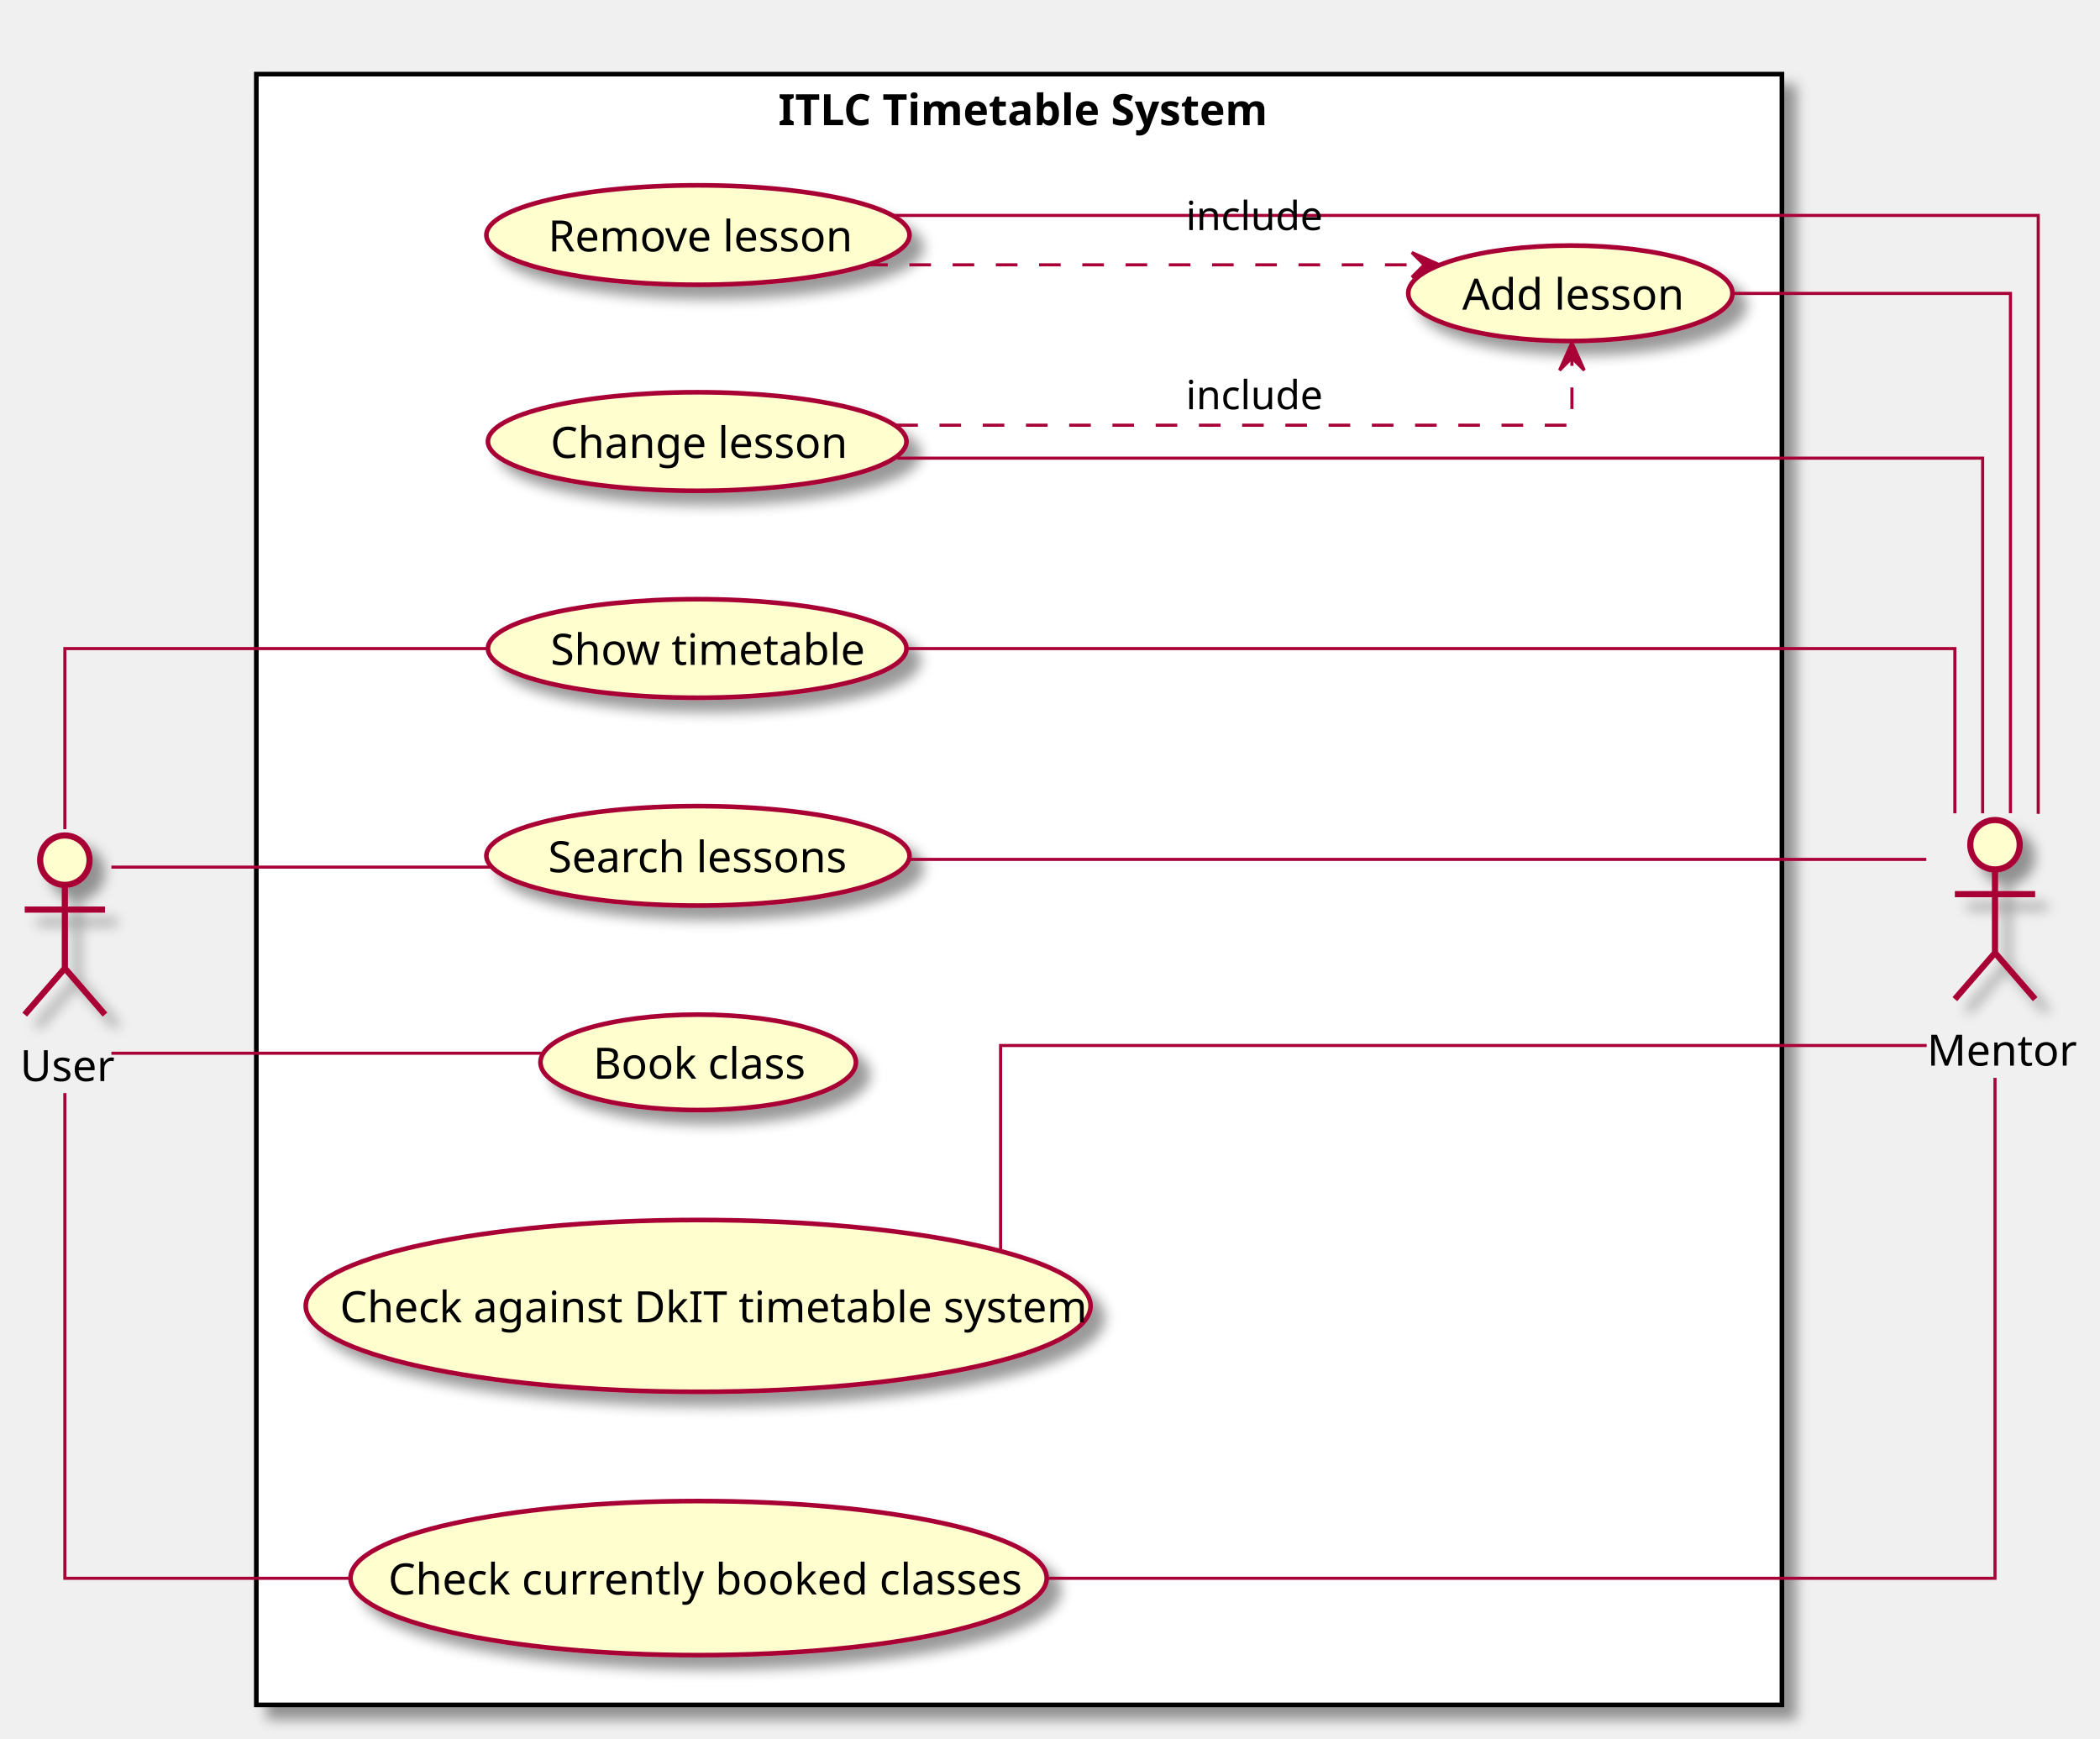
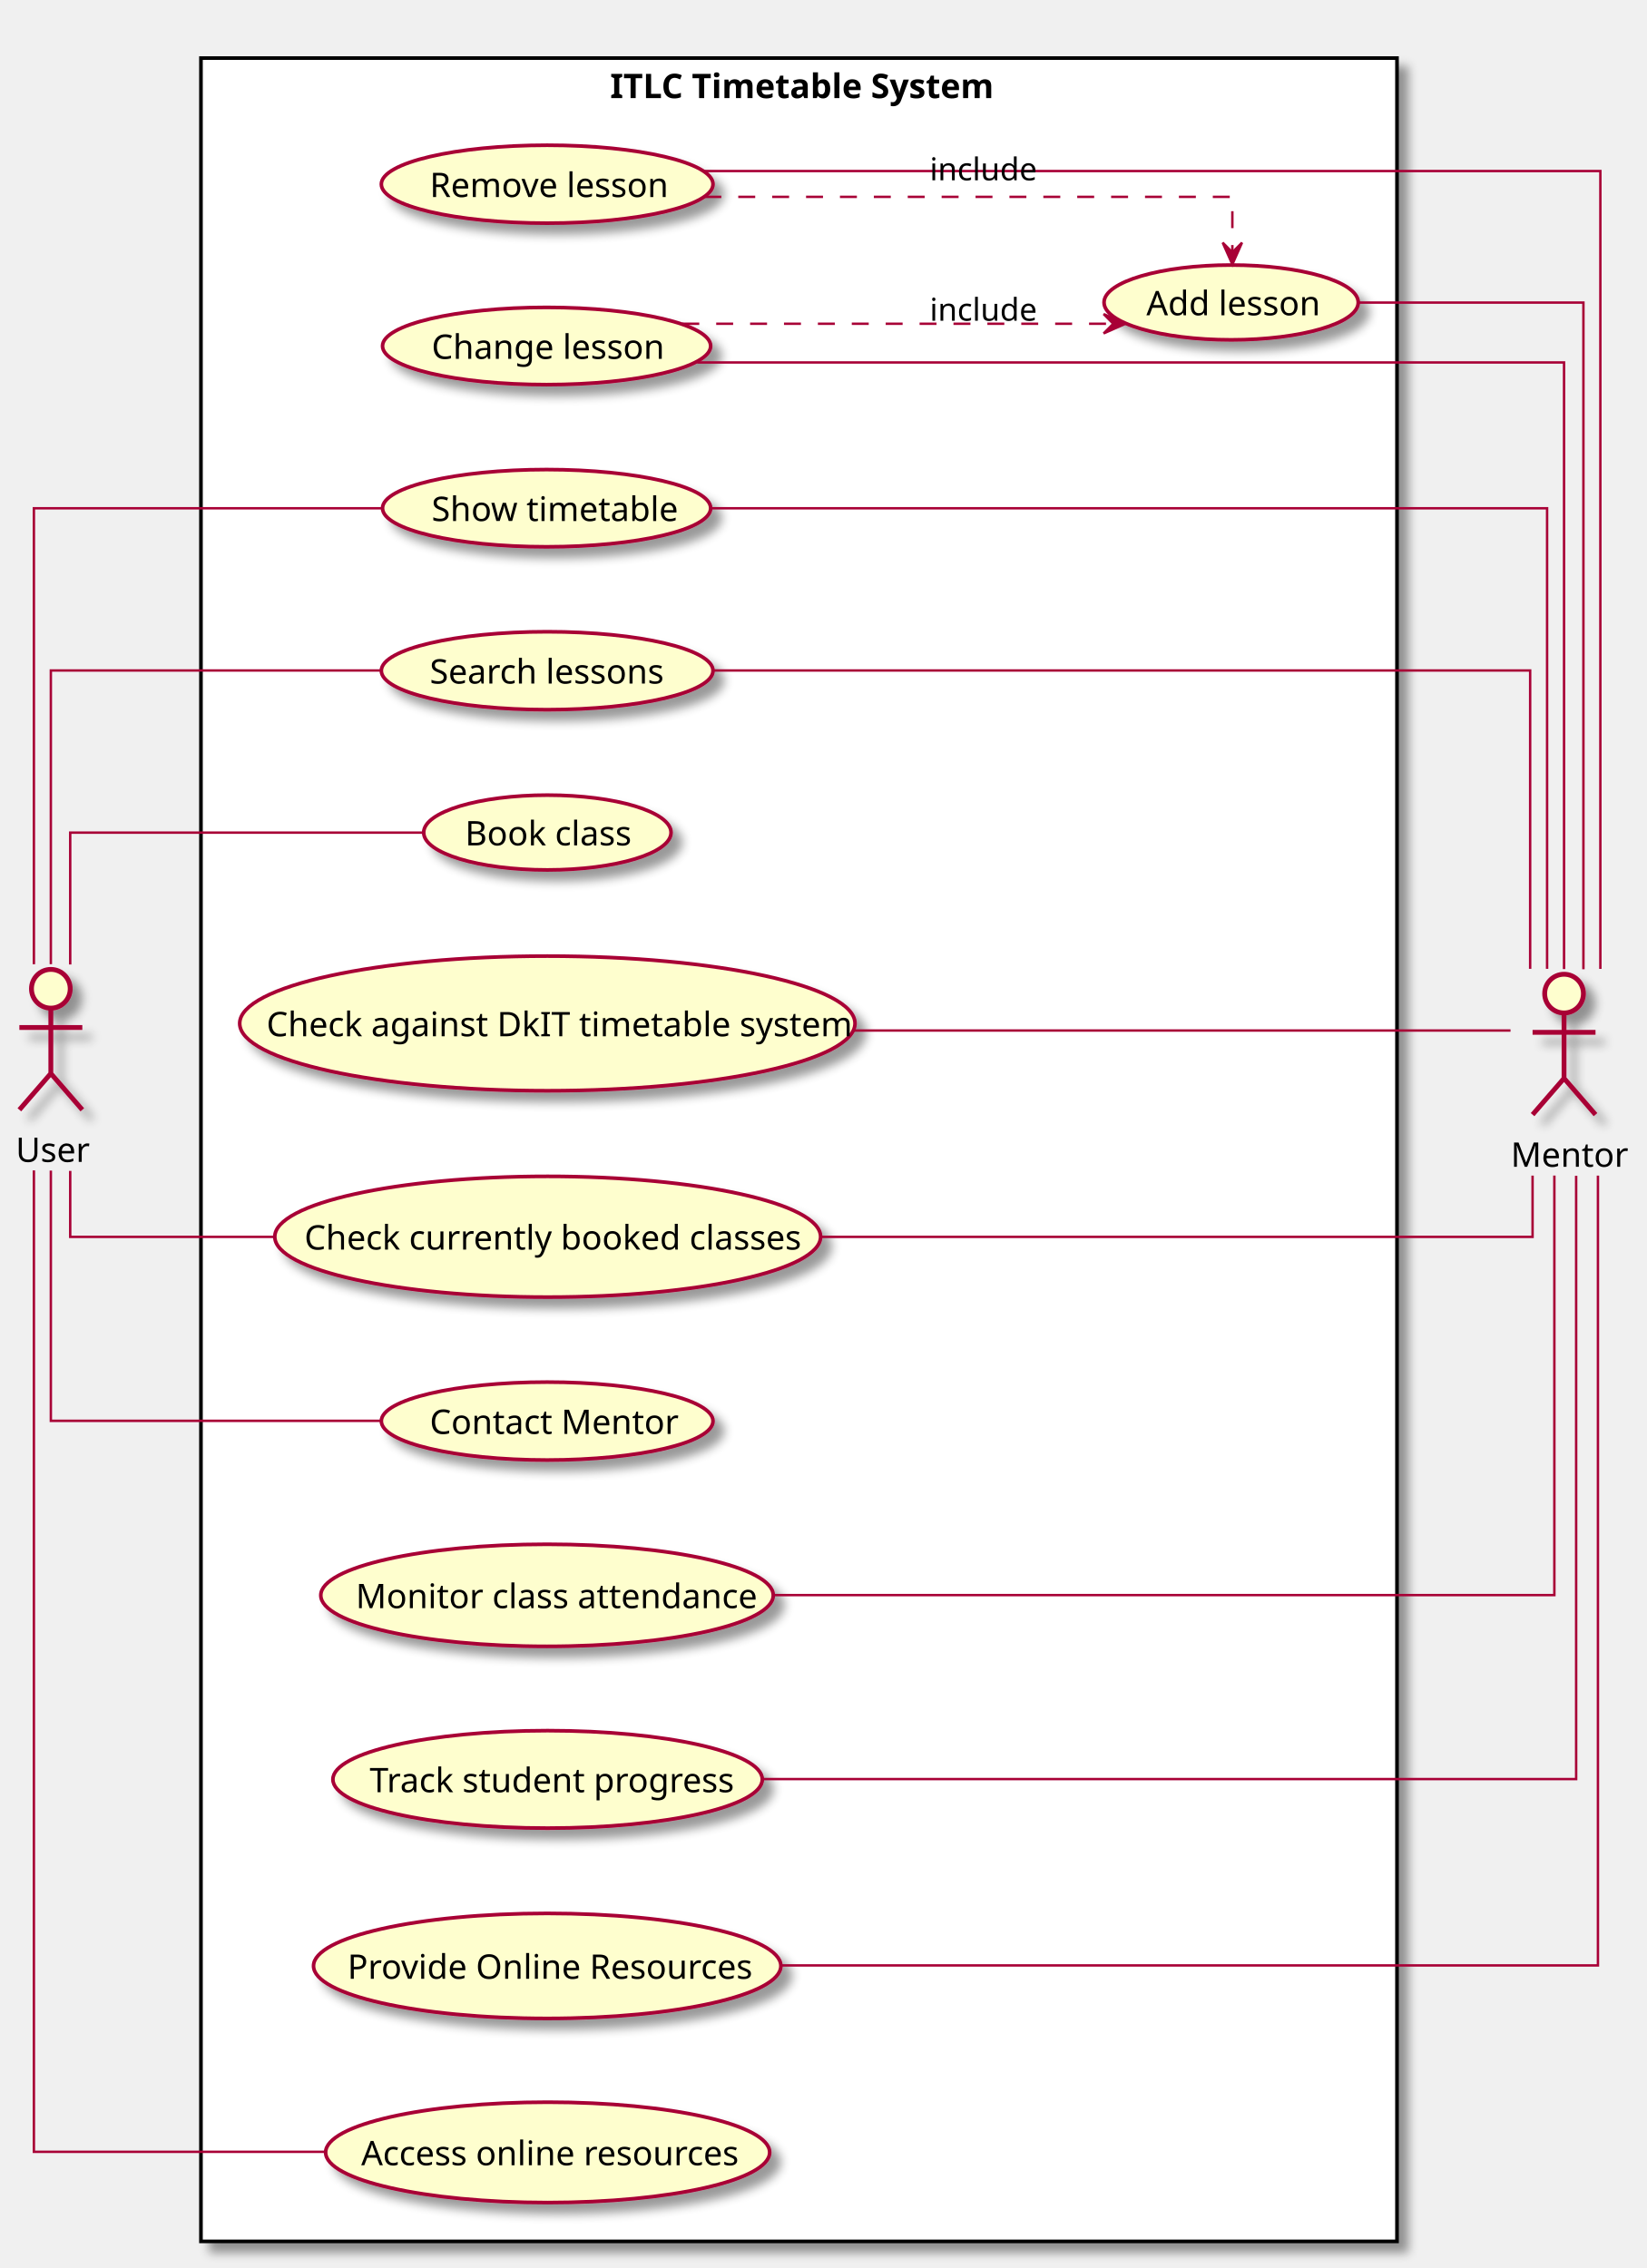
- <svg xmlns="http://www.w3.org/2000/svg" contentScriptType="application/ecmascript" contentStyleType="text/css" height="563px" preserveAspectRatio="none" style="width:680px;height:563px;" version="1.1" viewBox="0 0 680 563" width="680px" zoomAndPan="magnify">
+ <svg xmlns="http://www.w3.org/2000/svg" contentScriptType="application/ecmascript" contentStyleType="text/css" height="937px" preserveAspectRatio="none" style="width:680px;height:937px;" version="1.1" viewBox="0 0 680 937" width="680px" zoomAndPan="magnify">
  <defs>
-     <filter height="300%" id="fw4ipeuozi7ju" width="300%" x="-1" y="-1">
+     <filter height="300%" id="fak16ap7ng11v" width="300%" x="-1" y="-1">
      <feGaussianBlur result="blurOut" stdDeviation="2.0" />
      <feColorMatrix in="blurOut" result="blurOut2" type="matrix" values="0 0 0 0 0 0 0 0 0 0 0 0 0 0 0 0 0 0 .4 0" />
      <feOffset dx="4.0" dy="4.0" in="blurOut2" result="blurOut3" />
      <feBlend in="SourceGraphic" in2="blurOut3" mode="normal" />
    </filter>
  </defs>
  <g>
-     <rect fill="#FFFFFF" filter="url(#fw4ipeuozi7ju)" height="528" style="stroke: #000000; stroke-width: 1.5;" width="494" x="83" y="24" />
+     <rect fill="#FFFFFF" filter="url(#fak16ap7ng11v)" height="902" style="stroke: #000000; stroke-width: 1.5;" width="494" x="83" y="24" />
    <text fill="#000000" font-family="sans-serif" font-size="14" font-weight="bold" lengthAdjust="spacingAndGlyphs" textLength="156" x="252" y="40.533">ITLC Timetable System</text>
-     <ellipse cx="225.763" cy="209.953" fill="#FEFECE" filter="url(#fw4ipeuozi7ju)" rx="67.763" ry="15.953" style="stroke: #A80036; stroke-width: 1.5;" />
+     <ellipse cx="225.763" cy="209.953" fill="#FEFECE" filter="url(#fak16ap7ng11v)" rx="67.763" ry="15.953" style="stroke: #A80036; stroke-width: 1.5;" />
    <text fill="#000000" font-family="sans-serif" font-size="14" lengthAdjust="spacingAndGlyphs" textLength="95" x="178.263" y="215.257">Show timetable</text>
-     <ellipse cx="508.498" cy="94.952" fill="#FEFECE" filter="url(#fw4ipeuozi7ju)" rx="52.498" ry="15.452" style="stroke: #A80036; stroke-width: 1.5;" />
-     <text fill="#000000" font-family="sans-serif" font-size="14" lengthAdjust="spacingAndGlyphs" textLength="70" x="473.498" y="100.256">Add lesson</text>
-     <ellipse cx="226" cy="76.1" fill="#FEFECE" filter="url(#fw4ipeuozi7ju)" rx="68.501" ry="16.1" style="stroke: #A80036; stroke-width: 1.5;" />
+     <ellipse cx="508.498" cy="124.952" fill="#FEFECE" filter="url(#fak16ap7ng11v)" rx="52.498" ry="15.452" style="stroke: #A80036; stroke-width: 1.5;" />
+     <text fill="#000000" font-family="sans-serif" font-size="14" lengthAdjust="spacingAndGlyphs" textLength="70" x="473.498" y="130.256">Add lesson</text>
+     <ellipse cx="226" cy="76.1" fill="#FEFECE" filter="url(#fak16ap7ng11v)" rx="68.501" ry="16.1" style="stroke: #A80036; stroke-width: 1.5;" />
    <text fill="#000000" font-family="sans-serif" font-size="14" lengthAdjust="spacingAndGlyphs" textLength="97" x="177.5" y="81.405">Remove lesson</text>
-     <ellipse cx="225.763" cy="142.953" fill="#FEFECE" filter="url(#fw4ipeuozi7ju)" rx="67.763" ry="15.953" style="stroke: #A80036; stroke-width: 1.5;" />
+     <ellipse cx="225.763" cy="142.953" fill="#FEFECE" filter="url(#fak16ap7ng11v)" rx="67.763" ry="15.953" style="stroke: #A80036; stroke-width: 1.5;" />
    <text fill="#000000" font-family="sans-serif" font-size="14" lengthAdjust="spacingAndGlyphs" textLength="95" x="178.263" y="148.257">Change lesson</text>
-     <ellipse cx="226" cy="277.1" fill="#FEFECE" filter="url(#fw4ipeuozi7ju)" rx="68.501" ry="16.1" style="stroke: #A80036; stroke-width: 1.5;" />
+     <ellipse cx="226" cy="277.1" fill="#FEFECE" filter="url(#fak16ap7ng11v)" rx="68.501" ry="16.1" style="stroke: #A80036; stroke-width: 1.5;" />
    <text fill="#000000" font-family="sans-serif" font-size="14" lengthAdjust="spacingAndGlyphs" textLength="97" x="177.5" y="282.405">Search lessons</text>
-     <ellipse cx="226.083" cy="343.952" fill="#FEFECE" filter="url(#fw4ipeuozi7ju)" rx="51.083" ry="15.452" style="stroke: #A80036; stroke-width: 1.5;" />
+     <ellipse cx="226.083" cy="343.952" fill="#FEFECE" filter="url(#fak16ap7ng11v)" rx="51.083" ry="15.452" style="stroke: #A80036; stroke-width: 1.5;" />
    <text fill="#000000" font-family="sans-serif" font-size="14" lengthAdjust="spacingAndGlyphs" textLength="68" x="192.083" y="349.256">Book class</text>
-     <ellipse cx="226.073" cy="422.815" fill="#FEFECE" filter="url(#fw4ipeuozi7ju)" rx="127.073" ry="27.815" style="stroke: #A80036; stroke-width: 1.5;" />
+     <ellipse cx="226.073" cy="422.815" fill="#FEFECE" filter="url(#fak16ap7ng11v)" rx="127.073" ry="27.815" style="stroke: #A80036; stroke-width: 1.5;" />
    <text fill="#000000" font-family="sans-serif" font-size="14" lengthAdjust="spacingAndGlyphs" textLength="232" x="110.073" y="428.119">Check against DkIT timetable system</text>
-     <ellipse cx="226.219" cy="510.944" fill="#FEFECE" filter="url(#fw4ipeuozi7ju)" rx="112.719" ry="24.944" style="stroke: #A80036; stroke-width: 1.5;" />
+     <ellipse cx="226.219" cy="510.944" fill="#FEFECE" filter="url(#fak16ap7ng11v)" rx="112.719" ry="24.944" style="stroke: #A80036; stroke-width: 1.5;" />
    <text fill="#000000" font-family="sans-serif" font-size="14" lengthAdjust="spacingAndGlyphs" textLength="201" x="125.719" y="516.249">Check currently booked classes</text>
-     <ellipse cx="21" cy="278.5" fill="#FEFECE" filter="url(#fw4ipeuozi7ju)" rx="8" ry="8" style="stroke: #A80036; stroke-width: 2.0;" />
-     <path d="M21,286.5 L21,313.5 M8,294.5 L34,294.5 M21,313.5 L8,328.5 M21,313.5 L34,328.5 " fill="none" filter="url(#fw4ipeuozi7ju)" style="stroke: #A80036; stroke-width: 2.0;" />
-     <text fill="#000000" font-family="sans-serif" font-size="14" lengthAdjust="spacingAndGlyphs" textLength="29" x="6.5" y="350.033">User</text>
-     <ellipse cx="646" cy="273.5" fill="#FEFECE" filter="url(#fw4ipeuozi7ju)" rx="8" ry="8" style="stroke: #A80036; stroke-width: 2.0;" />
-     <path d="M646,281.5 L646,308.5 M633,289.5 L659,289.5 M646,308.5 L633,323.5 M646,308.5 L659,323.5 " fill="none" filter="url(#fw4ipeuozi7ju)" style="stroke: #A80036; stroke-width: 2.0;" />
-     <text fill="#000000" font-family="sans-serif" font-size="14" lengthAdjust="spacingAndGlyphs" textLength="44" x="624" y="345.033">Mentor</text>
-     <path d="M21,268.46 C21,240.857 21,210 21,210 C21,210 98.103,210 157.738,210 " fill="none" id="User-UC1" style="stroke: #A80036; stroke-width: 1.0;" />
-     <path d="M36.074,280.75 C61.779,280.75 115.563,280.75 159.356,280.75 " fill="none" id="User-UC5" style="stroke: #A80036; stroke-width: 1.0;" />
-     <path d="M36.074,341 C65.108,341 129.964,341 175.784,341 " fill="none" id="User-UC6" style="stroke: #A80036; stroke-width: 1.0;" />
-     <path d="M21,353.905 C21,412.672 21,511 21,511 C21,511 65.669,511 113.305,511 " fill="none" id="User-UC8" style="stroke: #A80036; stroke-width: 1.0;" />
-     <path d="M294.123,210 C409.986,210 633,210 633,210 C633,210 633,237.695 633,263.334 " fill="none" id="UC1-Mentor" style="stroke: #A80036; stroke-width: 1.0;" />
-     <path d="M561.157,95 C601.75,95 651,95 651,95 C651,95 651,201.646 651,263.301 " fill="none" id="UC2-Mentor" style="stroke: #A80036; stroke-width: 1.0;" />
-     <path d="M289.107,69.75 C409.476,69.75 660,69.75 660,69.75 C660,69.75 660,195.473 660,263.49 " fill="none" id="UC3-Mentor" style="stroke: #A80036; stroke-width: 1.0;" />
-     <path d="M290.544,148.333 C407.39,148.333 642,148.333 642,148.333 C642,148.333 642,216.639 642,263.333 " fill="none" id="UC4-Mentor" style="stroke: #A80036; stroke-width: 1.0;" />
-     <path d="M294.415,278.25 C391.112,278.25 562.778,278.25 623.752,278.25 " fill="none" id="UC5-Mentor" style="stroke: #A80036; stroke-width: 1.0;" />
-     <path d="M324,405.08 C324,380.276 324,338.5 324,338.5 C324,338.5 551.119,338.5 623.868,338.5 " fill="none" id="UC7-Mentor" style="stroke: #A80036; stroke-width: 1.0;" />
-     <path d="M338.552,511 C462.961,511 646,511 646,511 C646,511 646,409.087 646,348.975 " fill="none" id="UC8-Mentor" style="stroke: #A80036; stroke-width: 1.0;" />
-     <path d="M290.217,137.667 C373.714,137.667 509,137.667 509,137.667 C509,137.667 509,115.887 509,115.887 " fill="none" id="UC4-UC2" style="stroke: #A80036; stroke-width: 1.0; stroke-dasharray: 7.0,7.0;" />
-     <polygon fill="#A80036" points="509,110.887,505,119.887,509,115.887,513,119.887,509,110.887" style="stroke: #A80036; stroke-width: 1.0;" />
+     <ellipse cx="226" cy="587.1" fill="#FEFECE" filter="url(#fak16ap7ng11v)" rx="68.501" ry="16.1" style="stroke: #A80036; stroke-width: 1.5;" />
+     <text fill="#000000" font-family="sans-serif" font-size="14" lengthAdjust="spacingAndGlyphs" textLength="97" x="177.5" y="592.405">Contact Mentor</text>
+     <ellipse cx="225.938" cy="659.088" fill="#FEFECE" filter="url(#fak16ap7ng11v)" rx="93.438" ry="21.088" style="stroke: #A80036; stroke-width: 1.5;" />
+     <text fill="#000000" font-family="sans-serif" font-size="14" lengthAdjust="spacingAndGlyphs" textLength="158" x="146.938" y="664.392">Monitor class attendance</text>
+     <ellipse cx="226.176" cy="735.135" fill="#FEFECE" filter="url(#fak16ap7ng11v)" rx="88.676" ry="20.135" style="stroke: #A80036; stroke-width: 1.5;" />
+     <text fill="#000000" font-family="sans-serif" font-size="14" lengthAdjust="spacingAndGlyphs" textLength="147" x="152.676" y="740.44">Track student progress</text>
+     <ellipse cx="226.011" cy="812.202" fill="#FEFECE" filter="url(#fak16ap7ng11v)" rx="96.511" ry="21.702" style="stroke: #A80036; stroke-width: 1.5;" />
+     <text fill="#000000" font-family="sans-serif" font-size="14" lengthAdjust="spacingAndGlyphs" textLength="165" x="143.511" y="817.507">Provide Online Resources</text>
+     <ellipse cx="226.196" cy="889.239" fill="#FEFECE" filter="url(#fak16ap7ng11v)" rx="91.697" ry="20.739" style="stroke: #A80036; stroke-width: 1.5;" />
+     <text fill="#000000" font-family="sans-serif" font-size="14" lengthAdjust="spacingAndGlyphs" textLength="154" x="149.196" y="894.544">Access online resources</text>
+     <ellipse cx="21" cy="408.5" fill="#FEFECE" filter="url(#fak16ap7ng11v)" rx="8" ry="8" style="stroke: #A80036; stroke-width: 2.0;" />
+     <path d="M21,416.5 L21,443.5 M8,424.5 L34,424.5 M21,443.5 L8,458.5 M21,443.5 L34,458.5 " fill="none" filter="url(#fak16ap7ng11v)" style="stroke: #A80036; stroke-width: 2.0;" />
+     <text fill="#000000" font-family="sans-serif" font-size="14" lengthAdjust="spacingAndGlyphs" textLength="29" x="6.5" y="480.033">User</text>
+     <ellipse cx="646" cy="410.5" fill="#FEFECE" filter="url(#fak16ap7ng11v)" rx="8" ry="8" style="stroke: #A80036; stroke-width: 2.0;" />
+     <path d="M646,418.5 L646,445.5 M633,426.5 L659,426.5 M646,445.5 L633,460.5 M646,445.5 L659,460.5 " fill="none" filter="url(#fak16ap7ng11v)" style="stroke: #A80036; stroke-width: 2.0;" />
+     <text fill="#000000" font-family="sans-serif" font-size="14" lengthAdjust="spacingAndGlyphs" textLength="44" x="624" y="482.033">Mentor</text>
+     <path d="M14,398.362 C14,331.616 14,210 14,210 C14,210 95.781,210 157.755,210 " fill="none" id="User-UC1" style="stroke: #A80036; stroke-width: 1.0;" />
+     <path d="M21,398.339 C21,349.747 21,277 21,277 C21,277 97.858,277 157.453,277 " fill="none" id="User-UC5" style="stroke: #A80036; stroke-width: 1.0;" />
+     <path d="M29,398.454 C29,372.392 29,344 29,344 C29,344 116.385,344 174.755,344 " fill="none" id="User-UC6" style="stroke: #A80036; stroke-width: 1.0;" />
+     <path d="M29,483.736 C29,498.31 29,511 29,511 C29,511 69.274,511 113.403,511 " fill="none" id="User-UC7" style="stroke: #A80036; stroke-width: 1.0;" />
+     <path d="M21,483.622 C21,526.716 21,587 21,587 C21,587 97.858,587 157.453,587 " fill="none" id="User-UC9" style="stroke: #A80036; stroke-width: 1.0;" />
+     <path d="M14,483.551 C14,595.379 14,889 14,889 C14,889 76.951,889 134.247,889 " fill="none" id="User-UC13" style="stroke: #A80036; stroke-width: 1.0;" />
+     <path d="M294.199,210 C411.502,210 639,210 639,210 C639,210 639,332.999 639,400.264 " fill="none" id="UC1-Mentor" style="stroke: #A80036; stroke-width: 1.0;" />
+     <path d="M561.029,125 C602.706,125 654,125 654,125 C654,125 654,313.791 654,400.443 " fill="none" id="UC2-Mentor" style="stroke: #A80036; stroke-width: 1.0;" />
+     <path d="M290.654,70.667 C411.832,70.667 661,70.667 661,70.667 C661,70.667 661,302.489 661,400.289 " fill="none" id="UC3-Mentor" style="stroke: #A80036; stroke-width: 1.0;" />
+     <path d="M287.972,149.75 C404.802,149.75 646,149.75 646,149.75 C646,149.75 646,319.027 646,400.359 " fill="none" id="UC4-Mentor" style="stroke: #A80036; stroke-width: 1.0;" />
+     <path d="M294.872,277 C410.706,277 632,277 632,277 C632,277 632,351.066 632,400.251 " fill="none" id="UC5-Mentor" style="stroke: #A80036; stroke-width: 1.0;" />
+     <path d="M338.562,511 C459.021,511 633,511 633,511 C633,511 633,499.342 633,485.679 " fill="none" id="UC7-Mentor" style="stroke: #A80036; stroke-width: 1.0;" />
+     <path d="M352.583,425.75 C449.197,425.75 573.939,425.75 623.891,425.75 " fill="none" id="UC8-Mentor" style="stroke: #A80036; stroke-width: 1.0;" />
+     <path d="M319.618,659 C442.291,659 642,659 642,659 C642,659 642,548.624 642,485.675 " fill="none" id="UC10-Mentor" style="stroke: #A80036; stroke-width: 1.0;" />
+     <path d="M314.577,735 C439.132,735 651,735 651,735 C651,735 651,566.878 651,485.772 " fill="none" id="UC11-Mentor" style="stroke: #A80036; stroke-width: 1.0;" />
+     <path d="M322.588,812 C450.473,812 660,812 660,812 C660,812 660,582.822 660,485.689 " fill="none" id="UC12-Mentor" style="stroke: #A80036; stroke-width: 1.0;" />
+     <path d="M281.813,133.75 C281.813,133.75 459.829,133.75 459.829,133.75 " fill="none" id="UC4-UC2" style="stroke: #A80036; stroke-width: 1.0; stroke-dasharray: 7.0,7.0;" />
+     <polygon fill="#A80036" points="464.829,133.75,455.829,129.75,459.829,133.75,455.829,137.75,464.829,133.75" style="stroke: #A80036; stroke-width: 1.0;" />
    <text fill="#000000" font-family="sans-serif" font-size="13" lengthAdjust="spacingAndGlyphs" textLength="41" x="384" y="132.495">include</text>
-     <path d="M280.469,85.75 C280.469,85.75 461.169,85.75 461.169,85.75 " fill="none" id="UC3-UC2" style="stroke: #A80036; stroke-width: 1.0; stroke-dasharray: 7.0,7.0;" />
-     <polygon fill="#A80036" points="466.169,85.75,457.169,81.75,461.169,85.75,457.169,89.75,466.169,85.75" style="stroke: #A80036; stroke-width: 1.0;" />
+     <path d="M290.926,81.333 C374.477,81.333 509,81.333 509,81.333 C509,81.333 509,104.235 509,104.235 " fill="none" id="UC3-UC2" style="stroke: #A80036; stroke-width: 1.0; stroke-dasharray: 7.0,7.0;" />
+     <polygon fill="#A80036" points="509,109.235,513,100.235,509,104.235,505,100.235,509,109.235" style="stroke: #A80036; stroke-width: 1.0;" />
    <text fill="#000000" font-family="sans-serif" font-size="13" lengthAdjust="spacingAndGlyphs" textLength="41" x="384" y="74.495">include</text>
  </g>
</svg>
